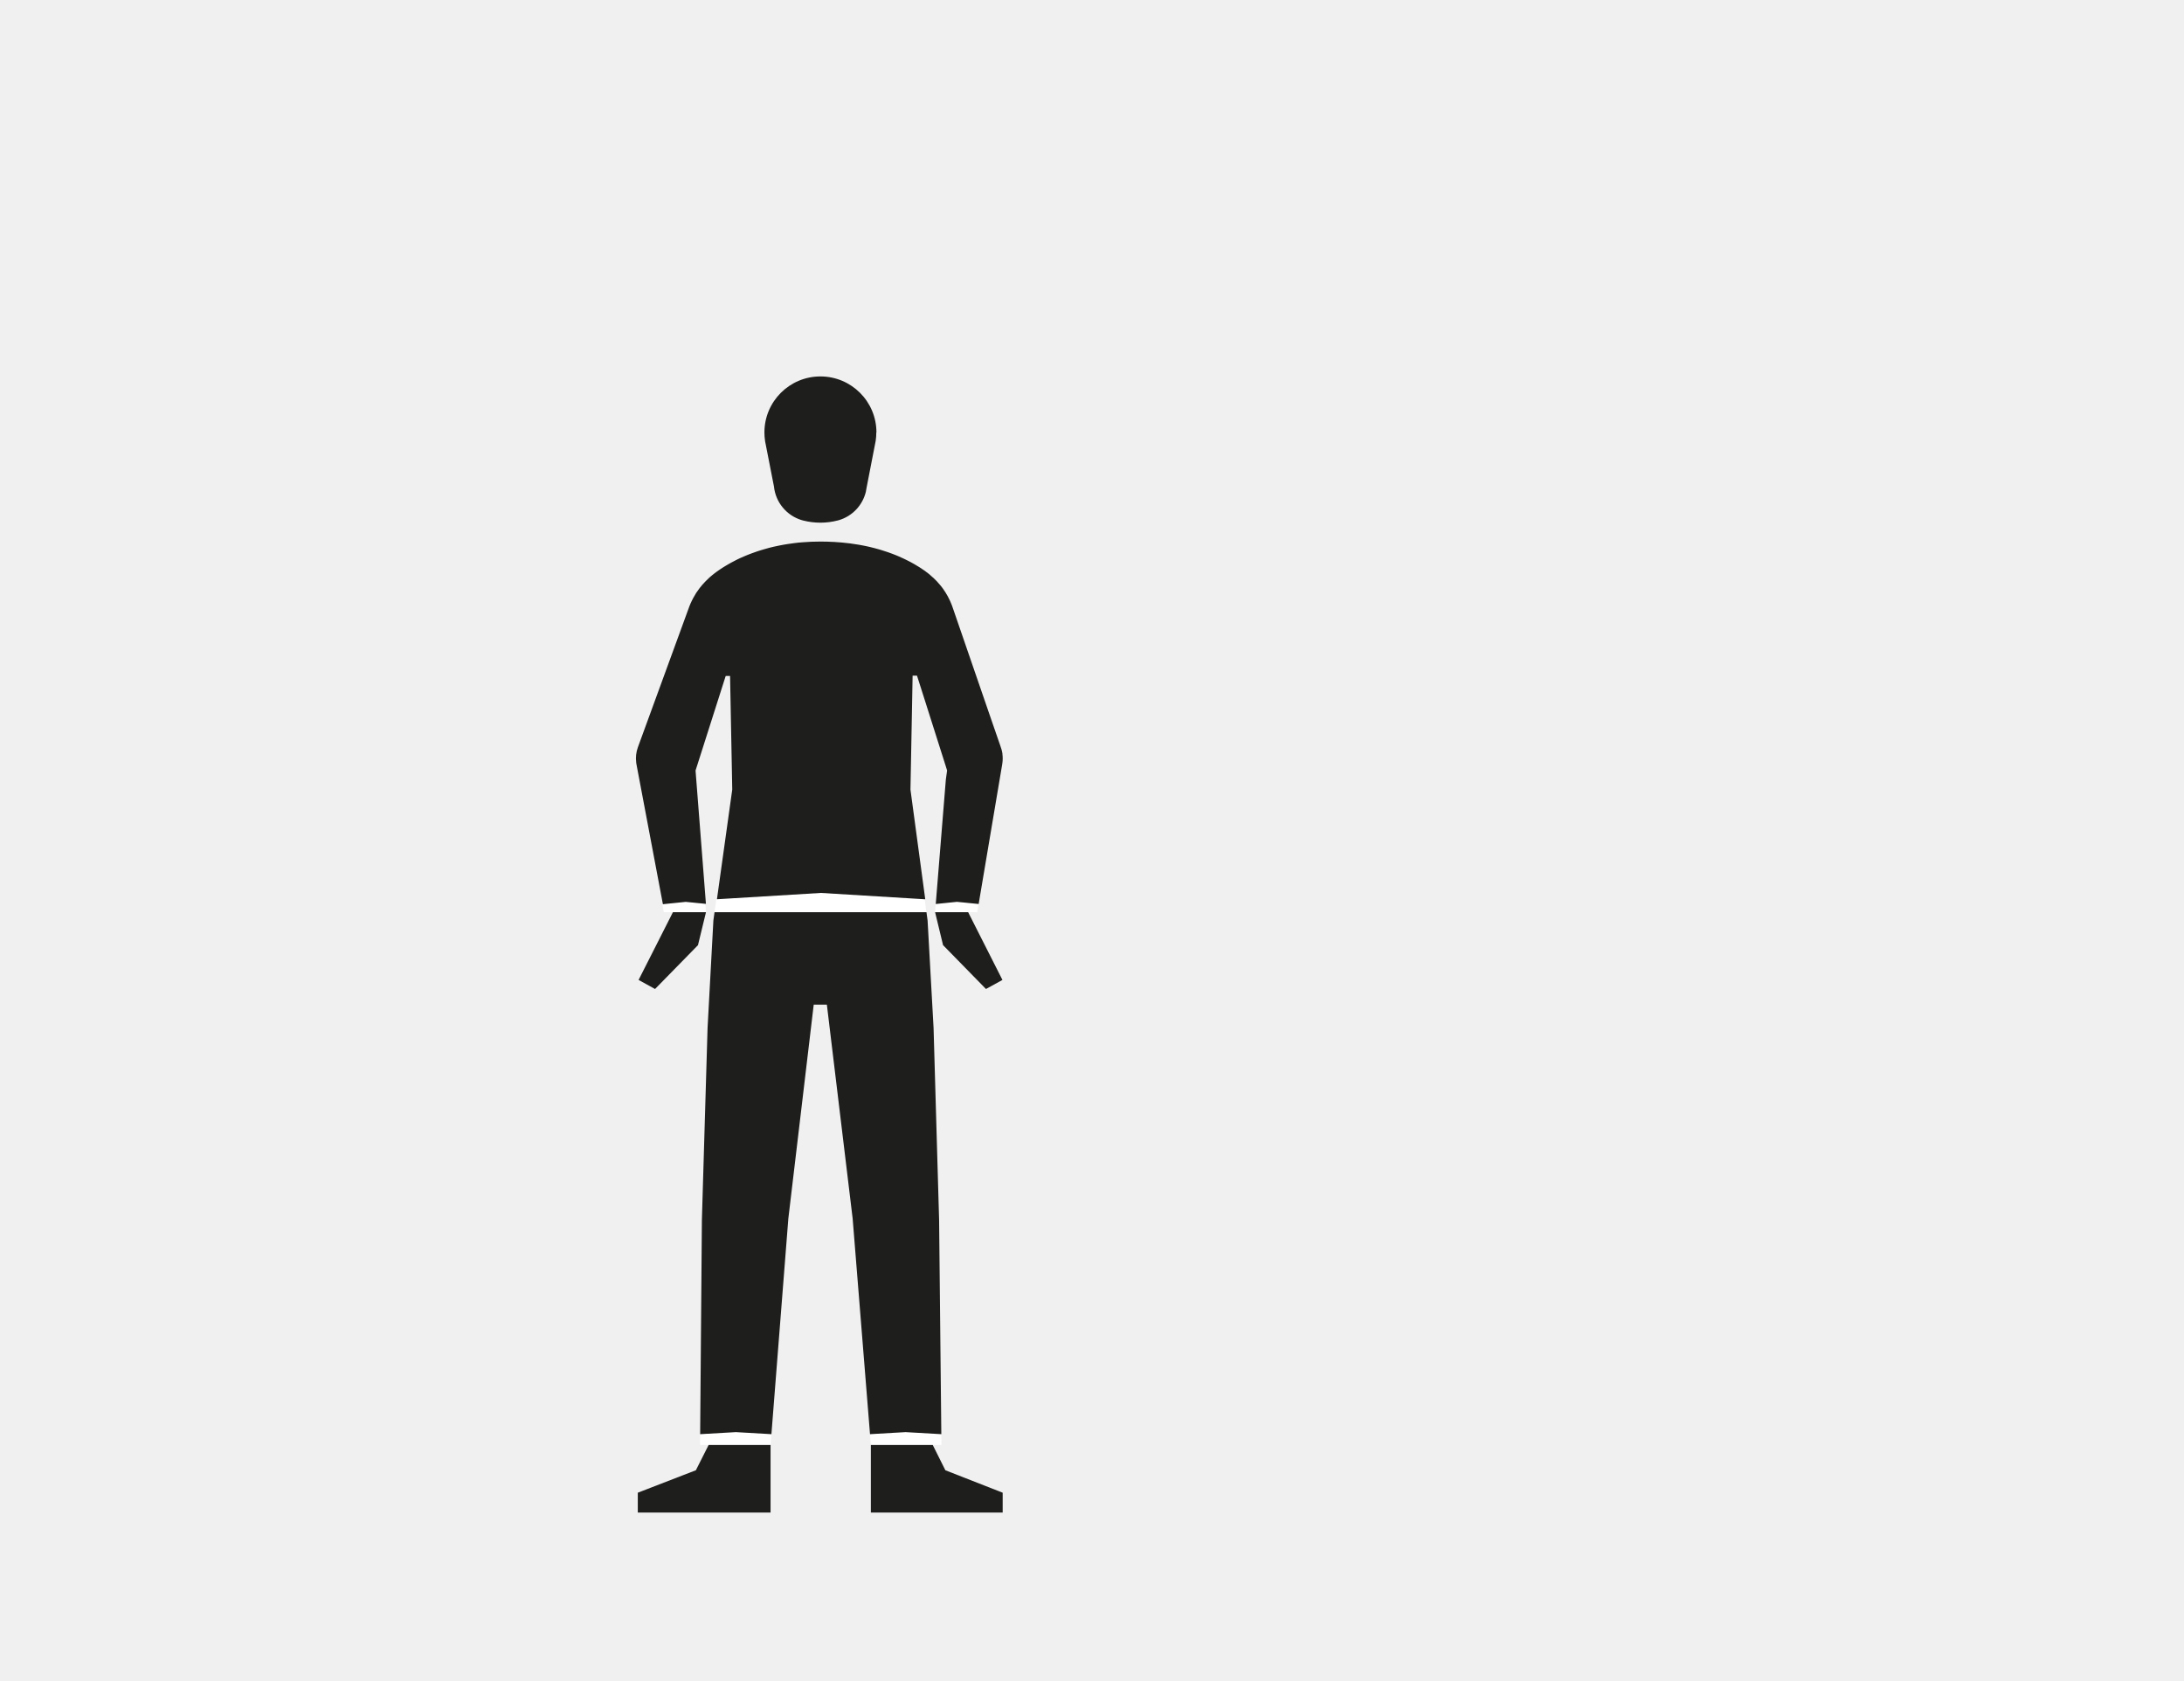
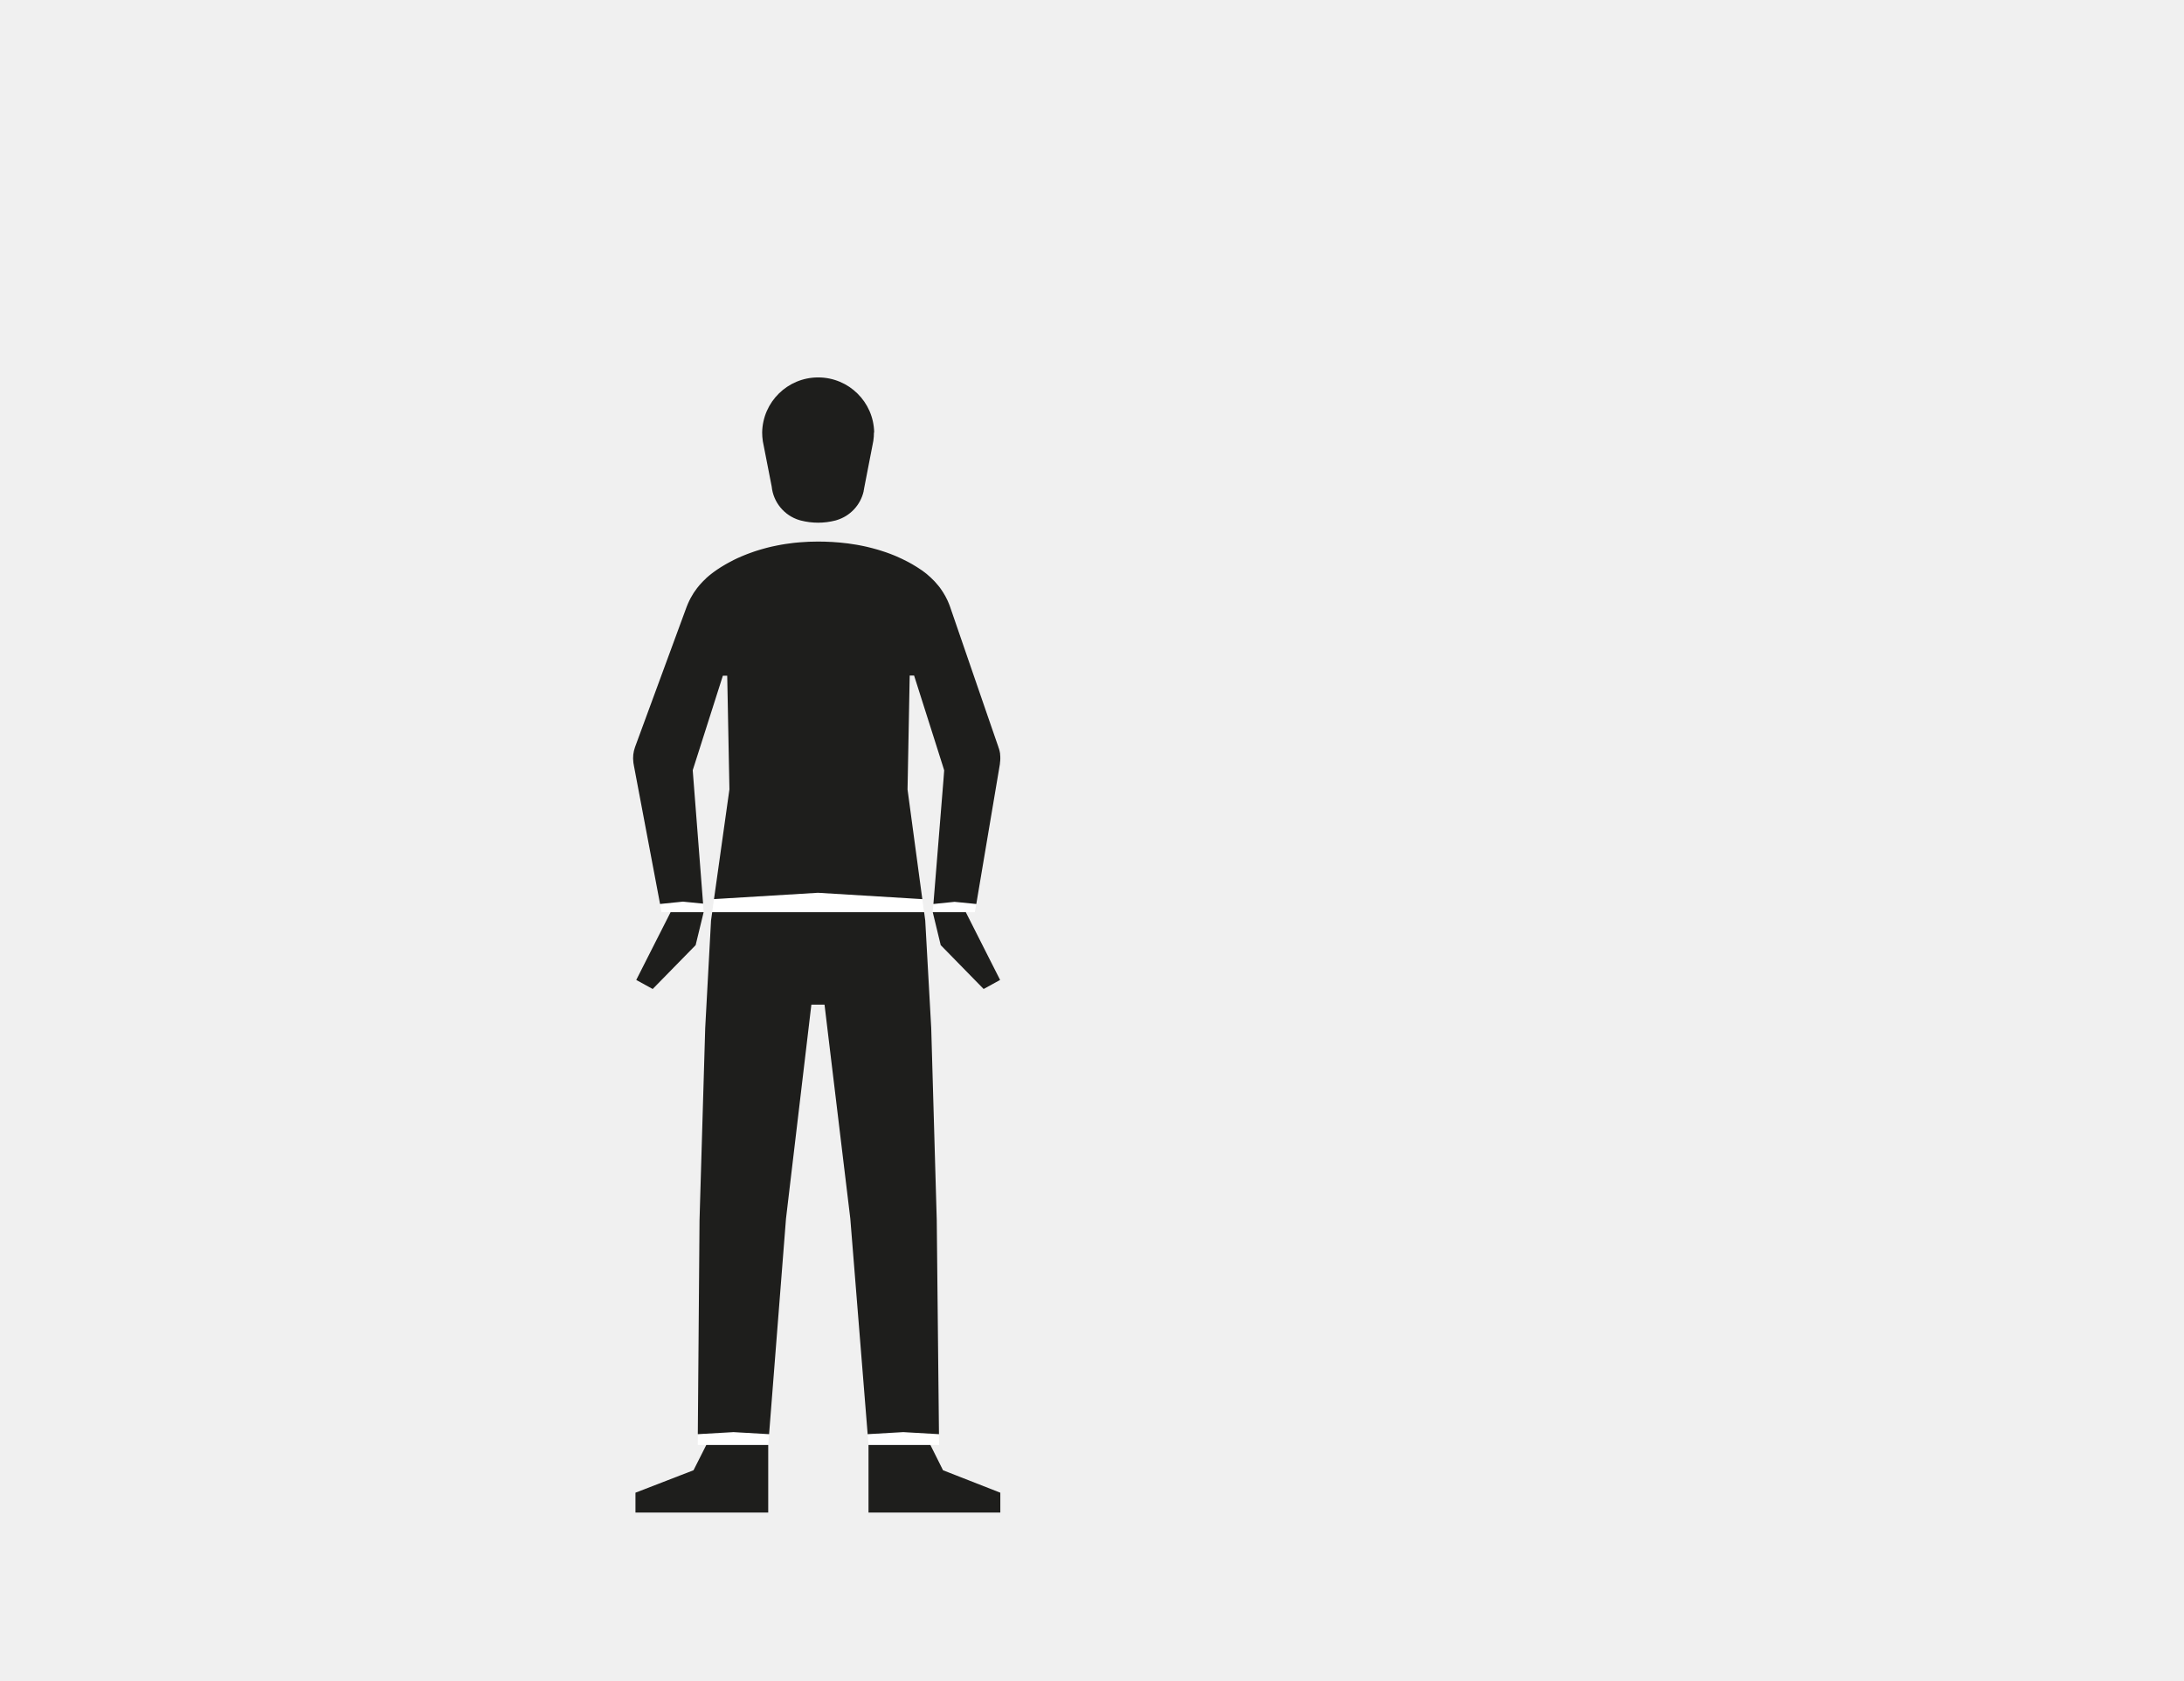
<svg xmlns="http://www.w3.org/2000/svg" id="Capa_3" data-name="Capa 3" viewBox="0 0 1300 1000">
  <defs>
    <style>.cls-1{fill:#fff;}.cls-2{fill:#1e1e1c;}</style>
  </defs>
-   <path class="cls-1" d="M551.47,542.91H425.33l0-.11,1.08-7.69c3.44-.26,61.87-3.76,61.87-3.76l62.12,3.78,1,7.67Z" />
-   <polygon class="cls-1" points="560.31 853.57 539.05 852.35 517.86 853.57 518.37 859.91 518.38 860 555.2 860 555.21 860.01 560.38 860.01 560.31 853.57" />
-   <polygon class="cls-1" points="420.24 542.85 420.24 542.86 420.22 542.92 400.55 542.92 400.54 542.92 395.15 542.92 394.24 538.06 403.47 537.12 407.84 536.67 419.54 537.83 419.85 537.87 420.23 542.71 420.23 542.72 420.24 542.85" />
-   <polygon class="cls-1" points="581.67 542.92 556.61 542.92 556.6 542.92 556.58 542.83 556.58 542.8 556.97 537.97 557.25 537.93 569.57 536.67 573.3 537.04 582.5 537.96 581.67 542.92" />
-   <polygon class="cls-1" points="458.68 860.01 458.67 860 421.81 860 421.8 860.01 416.71 860.01 416.77 853.57 438.02 852.35 459.18 853.57 458.68 860.01" />
-   <path class="cls-2" d="M596.69,448.93c0-.1,0-.2,0-.3a7,7,0,0,0-.13-.8h0c-.07-.37-.14-.73-.23-1.08h0c-.09-.36-.18-.71-.29-1.05h0c-.11-.35-.23-.69-.35-1h0l0-.08L588.22,423l-20.9-60.69-.09-.23c-.07-.23-.15-.46-.23-.69s-.16-.45-.24-.68h0c-.11-.3-.23-.61-.35-.92q-.36-.92-.75-1.8c-.13-.3-.27-.6-.41-.89-.37-.79-.76-1.56-1.17-2.32a44.85,44.85,0,0,0-2.76-4.38c-.5-.7-1-1.38-1.55-2a42.55,42.55,0,0,0-4.41-4.69h0v0l-.05,0a42.59,42.59,0,0,0-4.93-4.05c-.46-.33-1-.68-1.5-1,0,0,0,0,0,0-.41-.28-.85-.58-1.3-.87l-.62-.39c-.83-.53-1.73-1.07-2.69-1.62h0l-.73-.41q-.74-.42-1.53-.84l-.81-.42q-2.85-1.5-6.31-3h0l-1.43-.6c-.73-.3-1.48-.6-2.24-.88s-1.56-.58-2.37-.86c-.44-.15-.87-.31-1.31-.44-.88-.3-1.78-.59-2.71-.87h0l-1-.32c-1.06-.31-2.15-.62-3.26-.9s-2-.51-3-.75h0l-1.58-.35-1.44-.3-2.22-.43-1.26-.22c-1.61-.28-3.28-.53-5-.76l-.46-.05c-1.45-.18-2.92-.34-4.43-.48s-3.05-.26-4.62-.35h-.23c-2.58-.15-5.27-.23-8-.23-3.67,0-7.19.15-10.55.43q-.72,0-1.44.12c-.63,0-1.26.11-1.88.18l-1.39.16c-1.37.16-2.72.35-4,.55h0c-.88.13-1.75.28-2.6.43s-1.71.31-2.54.48c-1.11.21-2.19.45-3.26.69l-1.58.38-1.55.39c-1,.27-2.05.55-3,.85-.48.13-.94.27-1.41.42l-1.41.44-1.39.46c-.91.3-1.8.62-2.67.95l-1.29.48-1.25.49-1.22.5-1.18.5-2.28,1c-.37.17-.73.34-1.08.52l-1.06.51c-1.07.52-2.08,1.05-3,1.58-.56.3-1.12.61-1.65.92l-.2.11c-.26.15-.52.3-.77.46s-.56.32-.83.49c-.45.27-.89.53-1.31.8l-.26.16c-.5.32-1,.63-1.43.94l-.67.45-1.24.87-.73.52-.89.68-.53.41c-.29.22-.56.43-.8.64s-.49.39-.69.57l-.36.31-.28.24-.25.23a2.33,2.33,0,0,0-.23.19l-.28.27a.12.12,0,0,0-.06.06l-.07.06-.11.1,0,.05-.1.09c-.31.27-.62.57-.92.86s-.6.58-.88.88a44.05,44.05,0,0,0-3.36,3.88c-.7.91-1.36,1.85-2,2.81h0c-.62,1-1.21,2-1.75,3-.28.52-.54,1-.79,1.54h0l-.8,1.71h0c-.26.58-.49,1.16-.72,1.75-.14.36-.28.72-.4,1.09l-30.25,82.8h0a19.31,19.31,0,0,0-1,9.05c0,.15,0,.29.06.43v0a.52.52,0,0,1,0,.11v0l.25,1.3s0,0,0,.06l15.58,82.43h0l9.23-.94,4.37-.45,11.7,1.16.31,0-.23-3-5.72-73.44-.22-2.91.07-.22,1.33-4.15,1.56-4.89h0l11.44-35.89,3.54-11.1h2.6l.28,14.28.72,37.6.09,4.46.21,11.28-9.11,65.26h0c3.44-.26,61.87-3.76,61.87-3.76l62.12,3.78-8.8-65.28.18-9.69.12-6.05.73-38.55.25-13.51h2.61l3.3,10.34,10.42,32.81,2.83,8.9.37,1.16,1,3.21L563,464l-6,74h0l.28,0,12.32-1.26,3.73.37,9.2.92,14-83s0-.05,0-.08l.06-.38c0-.13,0-.26.06-.38A19.5,19.5,0,0,0,596.69,448.93Zm-46.8-45.46a1.49,1.49,0,0,0,0-.21l0,.21Z" />
-   <path class="cls-2" d="M455.33,262.55l.5,2.53C455.63,264.25,455.46,263.41,455.33,262.55Z" />
-   <path class="cls-2" d="M521.23,262.45c-.13.87-.3,1.71-.5,2.56Z" />
-   <path class="cls-2" d="M521.61,257.37a33.9,33.9,0,0,1-.38,5.07h0l-.5,2.56-5,25.73a.25.25,0,0,0,0,.08l-.27,1.41a1.05,1.05,0,0,1,0,.19,23.36,23.36,0,0,1-16.05,17.15h-.06a4.38,4.38,0,0,1-.43.13l-.36.1h0a41.37,41.37,0,0,1-20.5,0h0l-.36-.1-.43-.13h-.05a23.4,23.4,0,0,1-16.53-20v0l-4.79-24.47-.5-2.53v-.09a34,34,0,0,1-.39-5.09,33.34,33.34,0,0,1,66.68,0Z" />
-   <path class="cls-2" d="M515.5,292.23l0,.19h0A1.05,1.05,0,0,0,515.5,292.23Z" />
-   <polygon class="cls-2" points="560.31 853.57 539.05 852.35 517.86 853.57 517.86 853.57 507.53 725.25 494.03 613.28 492.18 597.93 492.18 597.92 484.36 597.92 469.25 725.25 459.18 853.57 438.02 852.35 416.77 853.57 416.76 853.57 417.79 726.14 421.17 611.83 424.63 547.88 425.32 542.91 551.47 542.91 552.14 547.88 552.34 551.46 555.7 611.83 558.99 726.14 560.31 853.57" />
-   <polygon class="cls-2" points="596.83 888.41 596.83 900.23 518.37 900.23 518.37 860 555.2 860 555.21 860.01 560.48 870.57 562.72 875.05 572.98 879.07 596.83 888.41" />
-   <path class="cls-2" d="M498.91,309.71a4.38,4.38,0,0,0,.43-.13Z" />
-   <polygon class="cls-2" points="420.23 542.92 416.44 558.5 415.47 562.51 415.47 562.52 389.91 588.62 380.12 583.24 380.11 583.23 392.4 559 392.87 558.06 400.55 542.92 420.23 542.92" />
-   <polygon class="cls-2" points="596.69 583.23 586.89 588.62 561.34 562.51 556.61 542.92 576.28 542.92 587.32 564.72 596.69 583.23" />
-   <polygon class="cls-2" points="458.67 860 458.67 900.23 379.64 900.23 379.64 888.41 406.56 878 414.21 875.05 416.62 870.27 421.8 860.01 421.81 860 458.67 860" />
+   <path class="cls-1" d="M550.07,542.91H423.93l0-.11,1.07-7.69c3.45-.26,61.88-3.76,61.88-3.76L549,535.13l1,7.67Z" />
+   <polygon class="cls-1" points="558.91 853.57 537.66 852.35 516.47 853.57 516.97 859.91 516.98 860 553.8 860 553.81 860.01 558.99 860.01 558.91 853.57" />
+   <polygon class="cls-1" points="418.84 542.85 418.84 542.86 418.83 542.92 399.16 542.92 399.15 542.92 393.76 542.92 392.85 538.06 402.07 537.12 406.44 536.67 418.14 537.83 418.46 537.87 418.83 542.71 418.83 542.72 418.84 542.85" />
+   <polygon class="cls-1" points="580.27 542.92 555.21 542.92 555.2 542.92 555.18 542.83 555.18 542.8 555.57 537.97 555.86 537.93 568.17 536.67 571.9 537.04 581.1 537.96 580.27 542.92" />
+   <polygon class="cls-1" points="457.29 860.01 457.28 860 420.42 860 420.41 860.01 415.32 860.01 415.37 853.57 436.63 852.35 457.79 853.57 457.29 860.01" />
+   <path class="cls-2" d="M595.3,448.93c0-.1,0-.2,0-.3,0-.27-.08-.54-.13-.8h0c-.07-.37-.15-.73-.23-1.08h0c-.09-.36-.19-.71-.29-1.05h0c-.11-.35-.23-.69-.36-1h0a.13.13,0,0,0,0-.08L586.82,423l-20.9-60.69c0-.07,0-.15-.08-.23-.08-.23-.16-.46-.23-.69s-.17-.45-.24-.68h0c-.11-.3-.23-.61-.35-.92-.23-.61-.49-1.21-.75-1.8-.13-.3-.27-.6-.4-.89-.37-.79-.76-1.56-1.18-2.32a44.85,44.85,0,0,0-2.76-4.38c-.49-.7-1-1.38-1.55-2a42.46,42.46,0,0,0-4.4-4.69h0v0l0,0a44.73,44.73,0,0,0-4.93-4.05c-.47-.33-1-.68-1.51-1h0l-1.31-.87-.61-.39c-.83-.53-1.73-1.07-2.69-1.62h0l-.73-.41q-.74-.42-1.53-.84l-.8-.42q-2.87-1.5-6.31-3h0l-1.44-.6c-.73-.3-1.47-.6-2.24-.88s-1.56-.58-2.36-.86c-.44-.15-.88-.31-1.32-.44-.88-.3-1.78-.59-2.71-.87h0l-1.06-.32c-1.06-.31-2.15-.62-3.26-.9s-2-.51-3-.75h0l-1.57-.35c-.48-.1-1-.21-1.45-.3l-2.21-.43-1.26-.22c-1.62-.28-3.28-.53-5-.76l-.46-.05c-1.44-.18-2.91-.34-4.43-.48s-3-.26-4.62-.35h-.22c-2.59-.15-5.28-.23-8.05-.23-3.67,0-7.19.15-10.55.43-.47,0-1,.07-1.43.12q-.94.07-1.89.18l-1.38.16c-1.38.16-2.73.35-4.05.55h0c-.88.13-1.75.28-2.6.43s-1.7.31-2.53.48c-1.12.21-2.2.45-3.27.69l-1.58.38-1.54.39c-1,.27-2.06.55-3.05.85-.47.13-.94.27-1.4.42l-1.42.44-1.39.46c-.91.3-1.79.62-2.66.95l-1.29.48-1.25.49-1.22.5-1.19.5-2.28,1-1.08.52-1.06.51c-1.06.52-2.07,1.05-3,1.58-.57.3-1.13.61-1.66.92a1.18,1.18,0,0,0-.19.11l-.78.46c-.28.15-.56.32-.83.49-.45.27-.89.53-1.31.8l-.25.16-1.44.94c-.22.15-.44.31-.67.45l-1.23.87-.73.52c-.32.24-.62.46-.89.68l-.53.41c-.29.22-.56.43-.81.64l-.69.57-.35.31c-.1.08-.19.17-.29.24l-.25.23-.22.19-.29.27-.06.06-.07.06-.1.1,0,.05-.1.09c-.31.27-.61.57-.91.86s-.6.58-.89.88a45.78,45.78,0,0,0-3.36,3.88c-.7.91-1.36,1.85-2,2.81h0c-.63,1-1.21,2-1.76,3-.28.52-.54,1-.79,1.54h0c-.27.57-.53,1.14-.79,1.71h0c-.26.58-.5,1.16-.72,1.75-.15.36-.29.72-.41,1.09L378,444.63h0a19.18,19.18,0,0,0-1,9.05l.06.43v0a.52.52,0,0,1,0,.11,0,0,0,0,0,0,0l.24,1.3s0,0,0,.06l15.59,82.43h0l9.23-.94,4.37-.45,11.7,1.16.32,0-.24-3-5.71-73.44-.22-2.91.06-.22,1.33-4.15,1.56-4.89h0l11.44-35.89,3.54-11.1h2.6l.28,14.28.72,37.6.09,4.46.22,11.28L425,535.11h0c3.45-.26,61.88-3.76,61.88-3.76L549,535.13l-8.8-65.28.19-9.69.11-6.05.73-38.55.26-13.51h2.61l3.29,10.34,10.43,32.81,2.82,8.9.37,1.16,1,3.21L561.6,464l-6,74h0l.29,0,12.31-1.26,3.73.37,9.2.92,14-83a.22.22,0,0,1,0-.08c0-.13,0-.26.07-.38s0-.26,0-.38A19.49,19.49,0,0,0,595.3,448.93Zm-46.81-45.46c0-.07,0-.14,0-.21l0,.21Z" />
+   <path class="cls-2" d="M453.94,262.55l.5,2.53C454.24,264.25,454.07,263.41,453.94,262.55Z" />
+   <path class="cls-2" d="M519.83,262.45c-.13.87-.3,1.71-.49,2.56Z" />
+   <path class="cls-2" d="M520.21,257.37a33.9,33.9,0,0,1-.38,5.07h0l-.49,2.56-5,25.73s0,.06,0,.08l-.27,1.41a1.06,1.06,0,0,1,0,.19A23.39,23.39,0,0,1,498,309.57H498l-.43.13-.36.1h0a41.37,41.37,0,0,1-20.5,0h0l-.37-.1-.43-.13h-.05a23.38,23.38,0,0,1-16.52-20v0l-4.79-24.47-.5-2.53,0-.09a34,34,0,0,1-.38-5.09,33.34,33.34,0,0,1,66.67,0Z" />
+   <path class="cls-2" d="M514.1,292.23l0,.19h0A1.06,1.06,0,0,0,514.1,292.23Z" />
+   <polygon class="cls-2" points="558.91 853.57 537.66 852.35 516.47 853.57 516.46 853.57 506.13 725.25 492.63 613.28 490.79 597.93 490.79 597.92 482.96 597.92 467.86 725.25 457.79 853.57 436.63 852.35 415.37 853.57 415.36 853.57 416.39 726.14 419.77 611.83 423.23 547.88 423.93 542.91 550.07 542.91 550.74 547.88 550.94 551.46 554.3 611.83 557.59 726.14 558.91 853.57" />
+   <polygon class="cls-2" points="595.43 888.41 595.43 900.23 516.97 900.23 516.97 860 553.8 860 553.81 860.01 559.09 870.57 561.32 875.05 571.59 879.07 595.43 888.41" />
+   <path class="cls-2" d="M497.52,309.71l.43-.13Z" />
+   <polygon class="cls-2" points="418.83 542.92 415.05 558.5 414.07 562.51 414.07 562.52 388.51 588.62 378.73 583.24 378.72 583.23 391 559 391.48 558.06 399.16 542.92 418.83 542.92" />
+   <polygon class="cls-2" points="595.3 583.23 585.5 588.62 559.95 562.51 555.21 542.92 574.89 542.92 585.92 564.72 595.3 583.23" />
+   <polygon class="cls-2" points="457.28 860 457.28 900.23 378.25 900.23 378.25 888.41 405.17 878 412.81 875.05 415.23 870.27 420.41 860.01 420.42 860 457.28 860" />
</svg>
